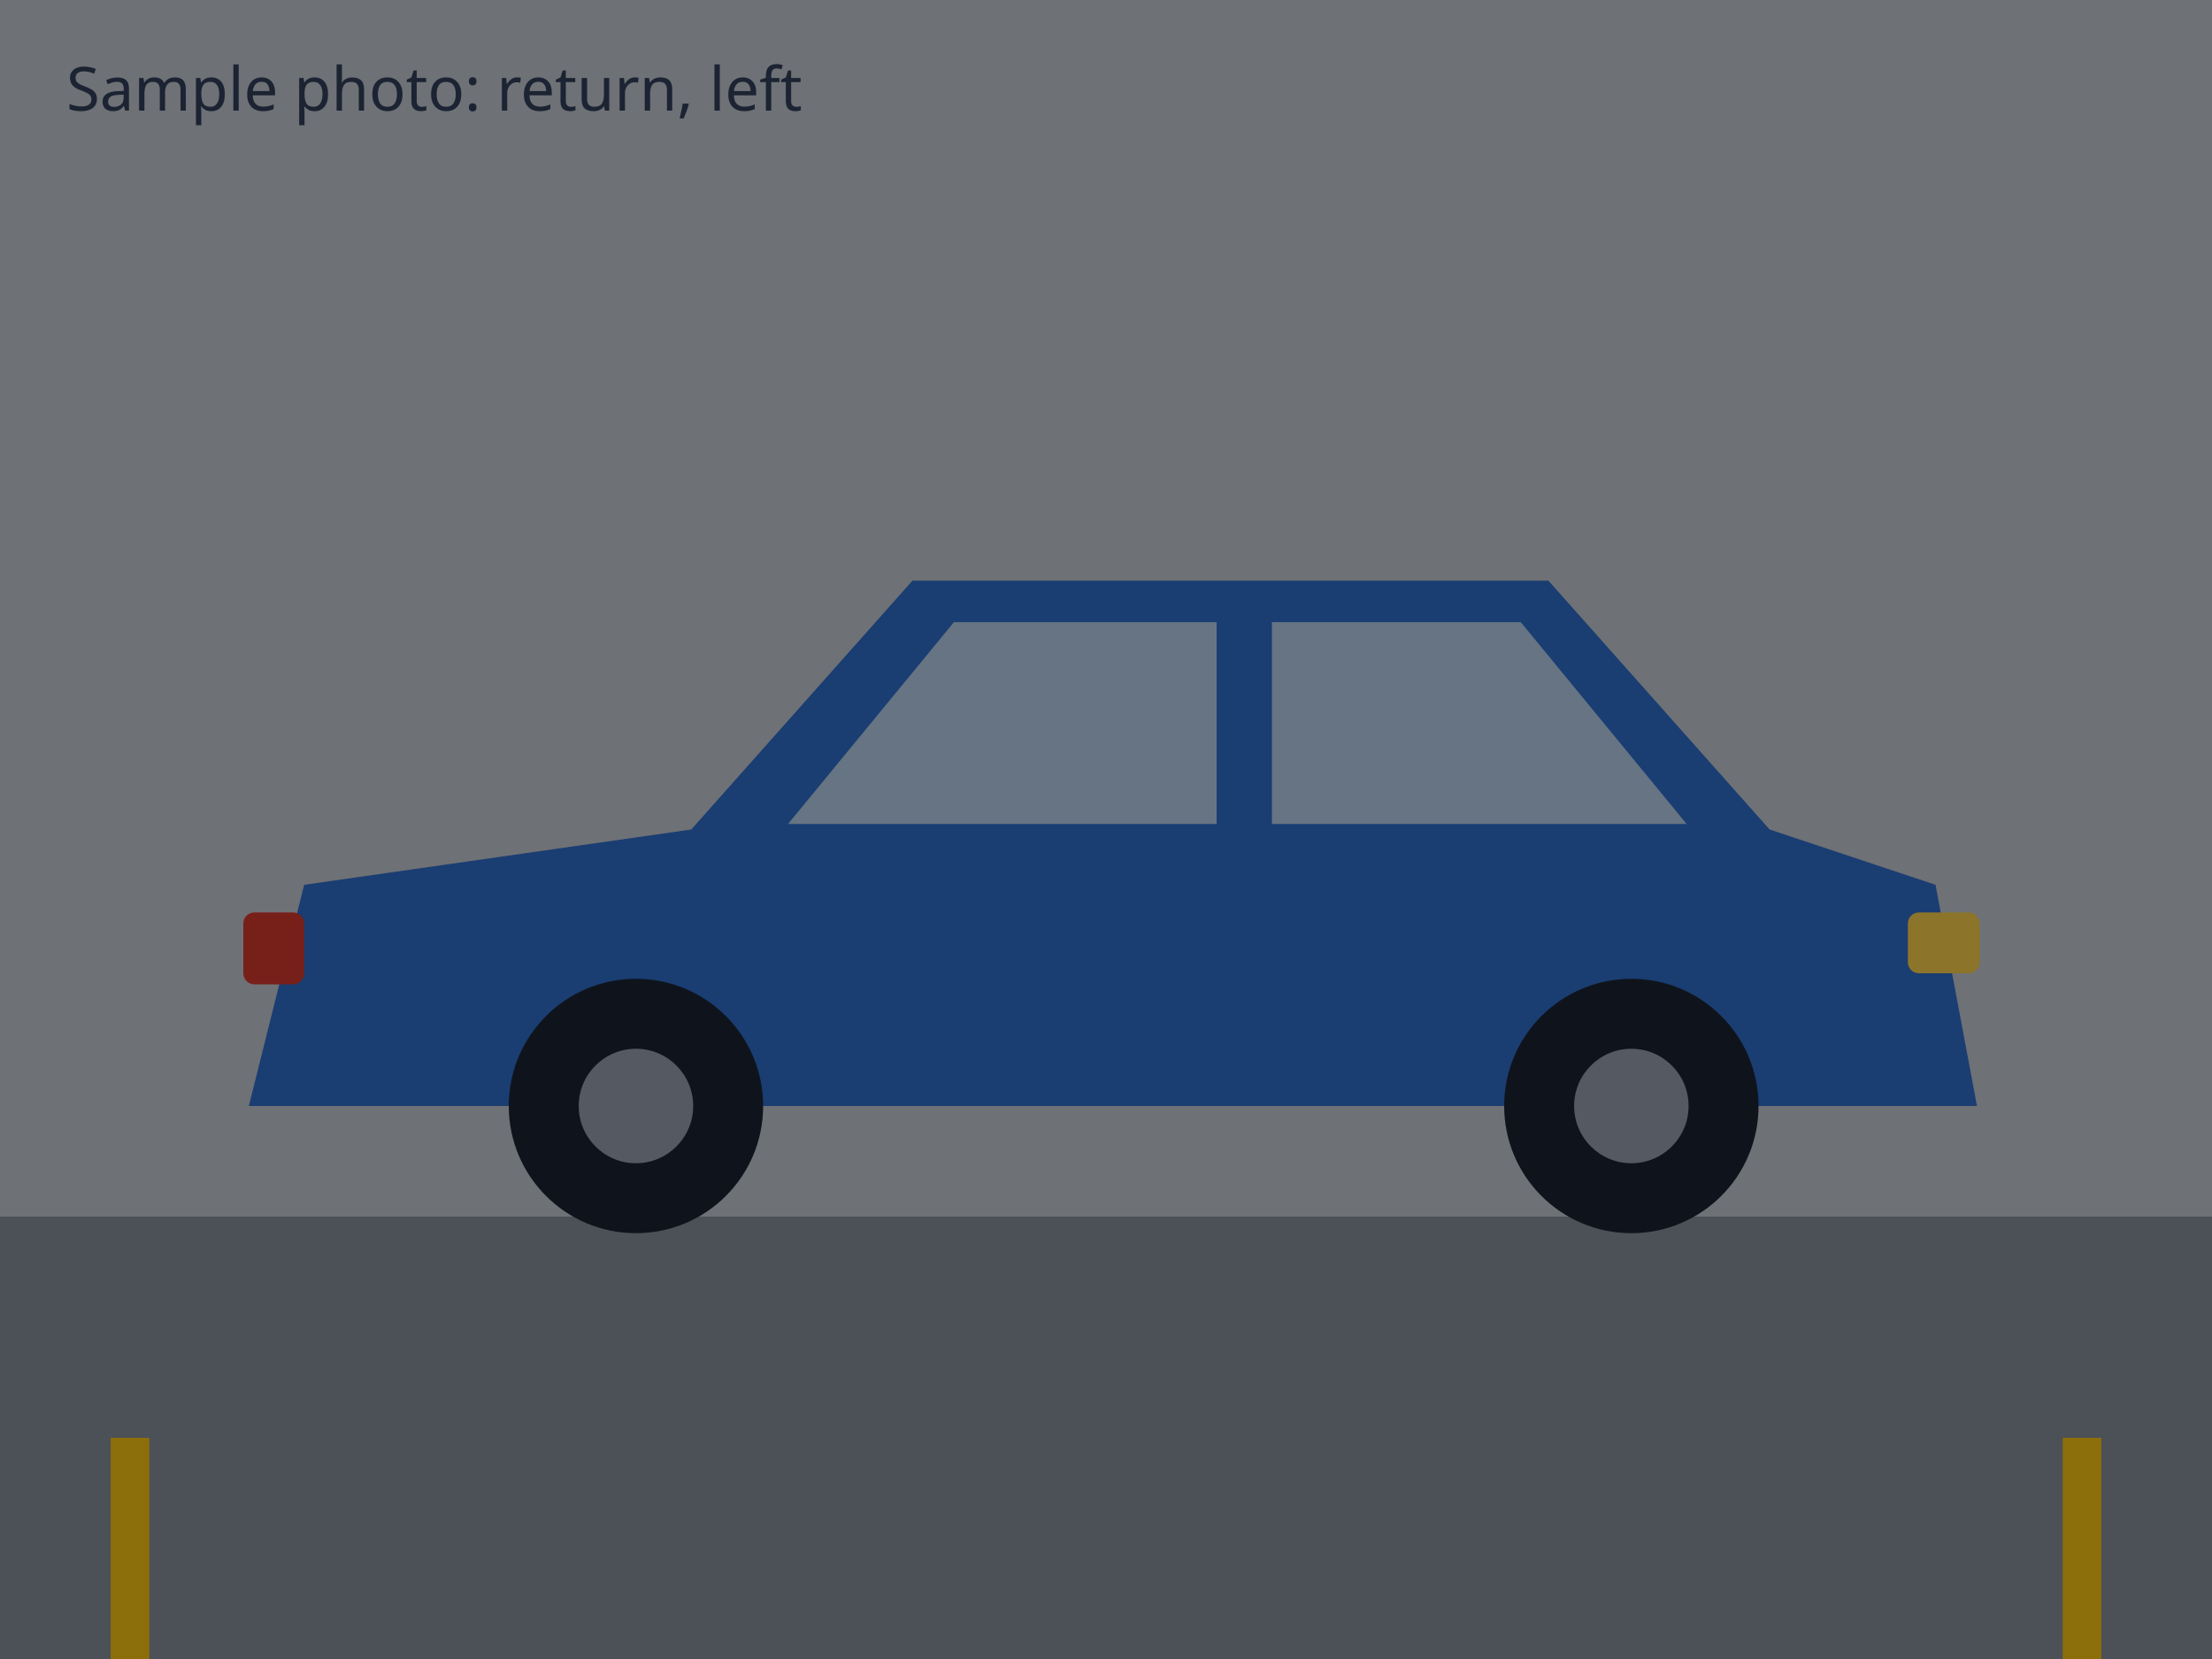
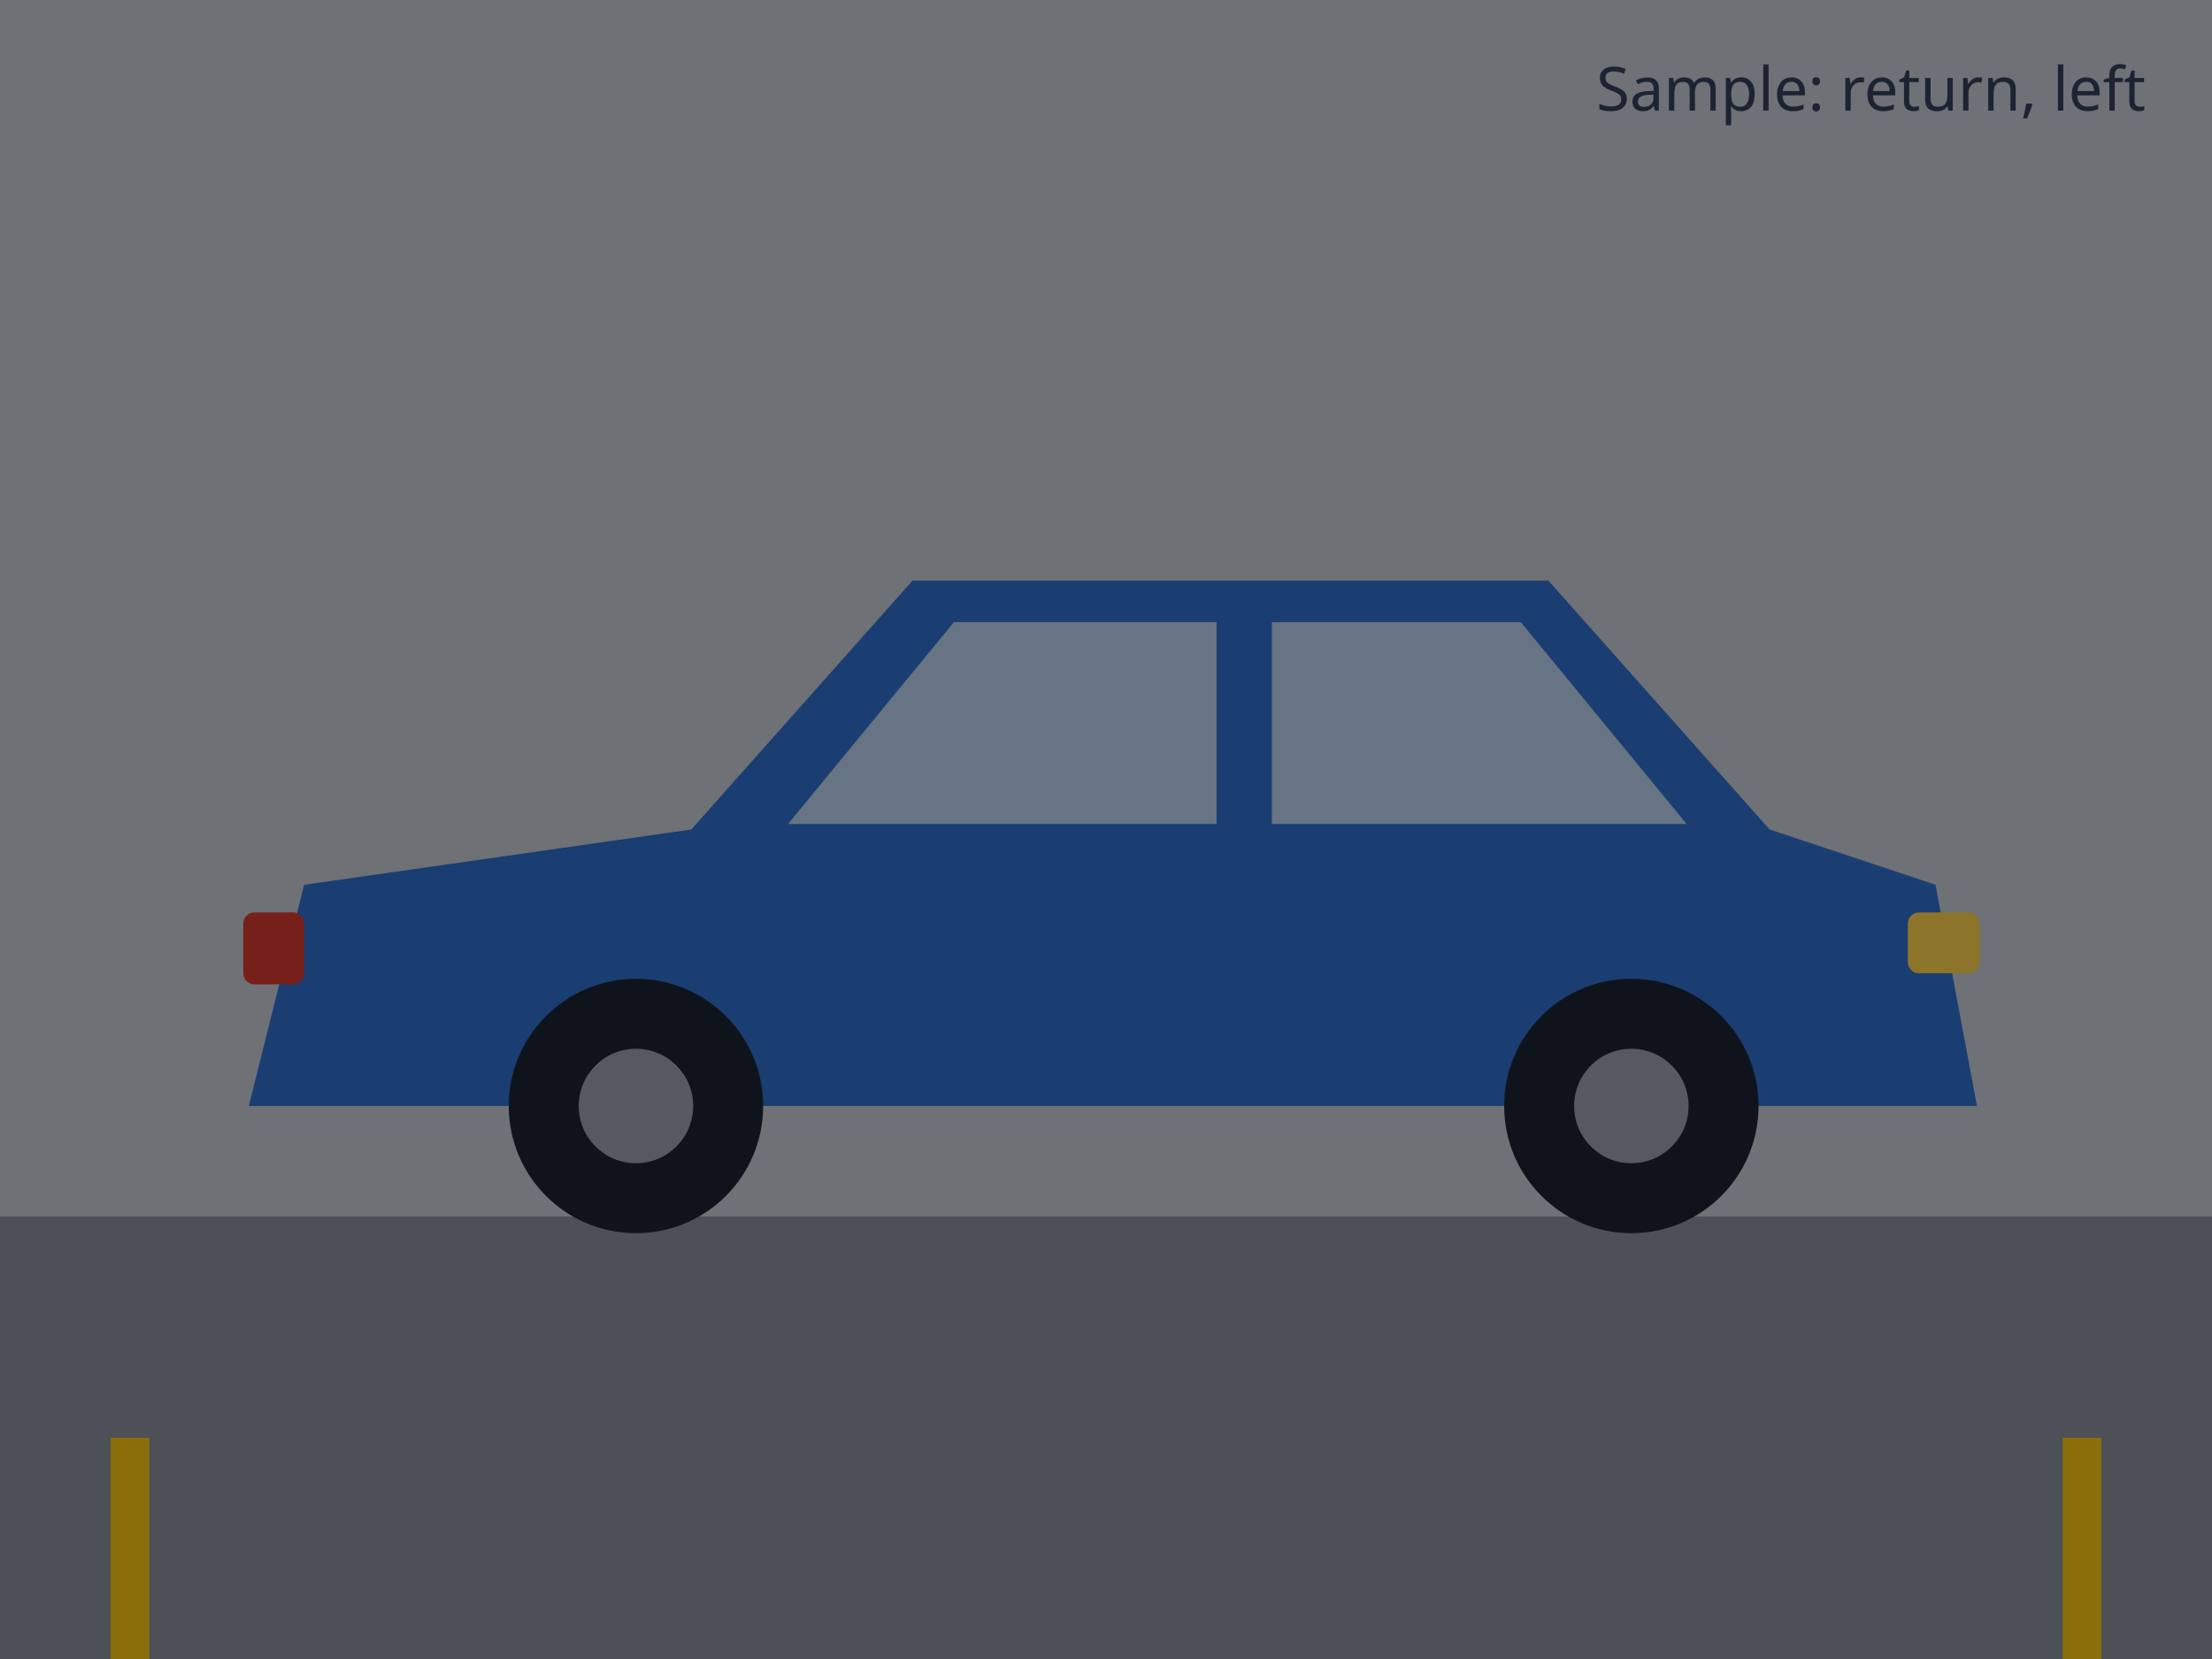
<svg xmlns="http://www.w3.org/2000/svg" width="800" height="600" viewBox="0 0 800 600">
  <rect width="800" height="600" fill="#c9ced6" />
  <rect y="440" width="800" height="160" fill="#8b929e" />
  <rect x="40" y="520" width="14" height="80" fill="#ffc914" />
  <rect x="746" y="520" width="14" height="80" fill="#ffc914" />
  <g transform="">
    <path d="M90 400 L110 320 L250 300 L330 210 L560 210 L640 300 L700 320 L715 400 Z" fill="#2f6fd0" />
    <path d="M345 225 L440 225 L440 298 L285 298 Z M460 225 L550 225 L610 298 L460 298 Z" fill="#b9d4ee" />
    <rect x="690" y="330" width="26" height="22" rx="4" fill="#ffd34d" />
    <rect x="88" y="330" width="22" height="26" rx="4" fill="#d83a2e" />
    <circle cx="230" cy="400" r="46" fill="#1c2433" />
    <circle cx="230" cy="400" r="20.7" fill="#9aa3b2" />
    <circle cx="590" cy="400" r="46" fill="#1c2433" />
    <circle cx="590" cy="400" r="20.7" fill="#9aa3b2" />
  </g>
  <rect width="800" height="600" fill="#000" opacity="0.45" />
-   <text x="24" y="40" font-family="sans-serif" font-size="22" fill="#1c2433">Sample photo: return, left</text>
+   <text x="776" y="40" font-family="sans-serif" font-size="22" text-anchor="end" fill="#1c2433">Sample: return, left</text>
</svg>
